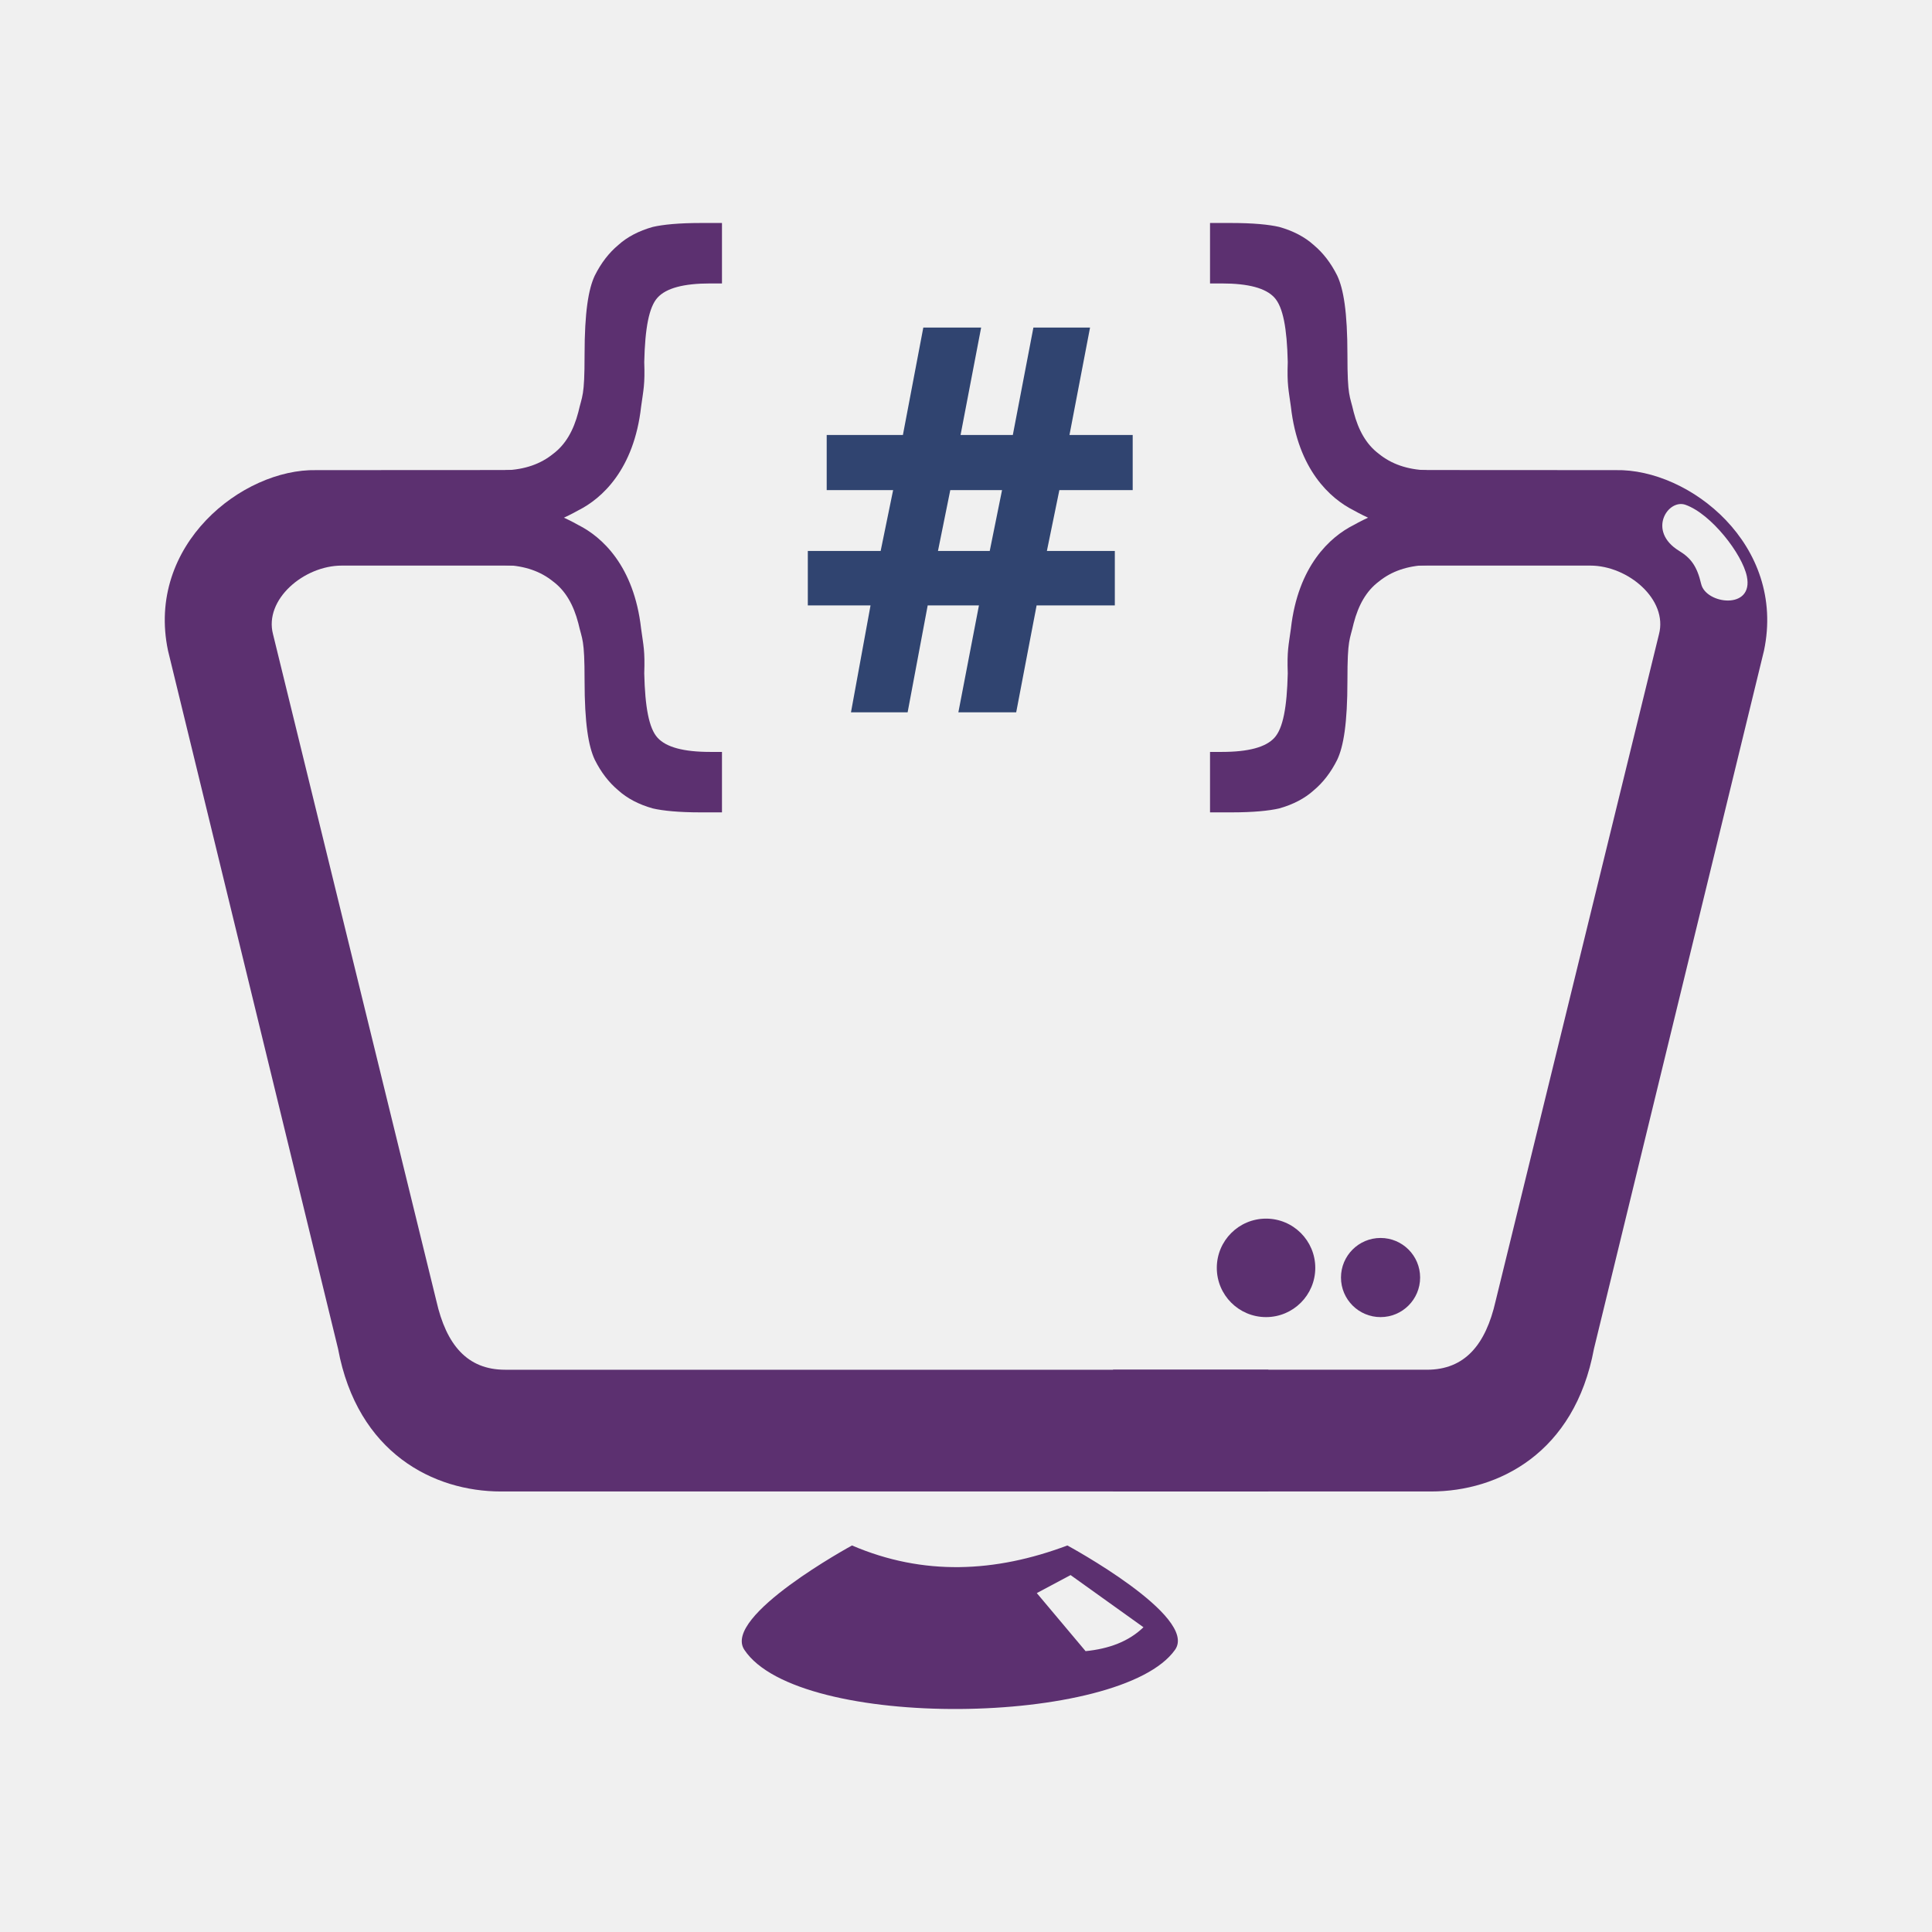
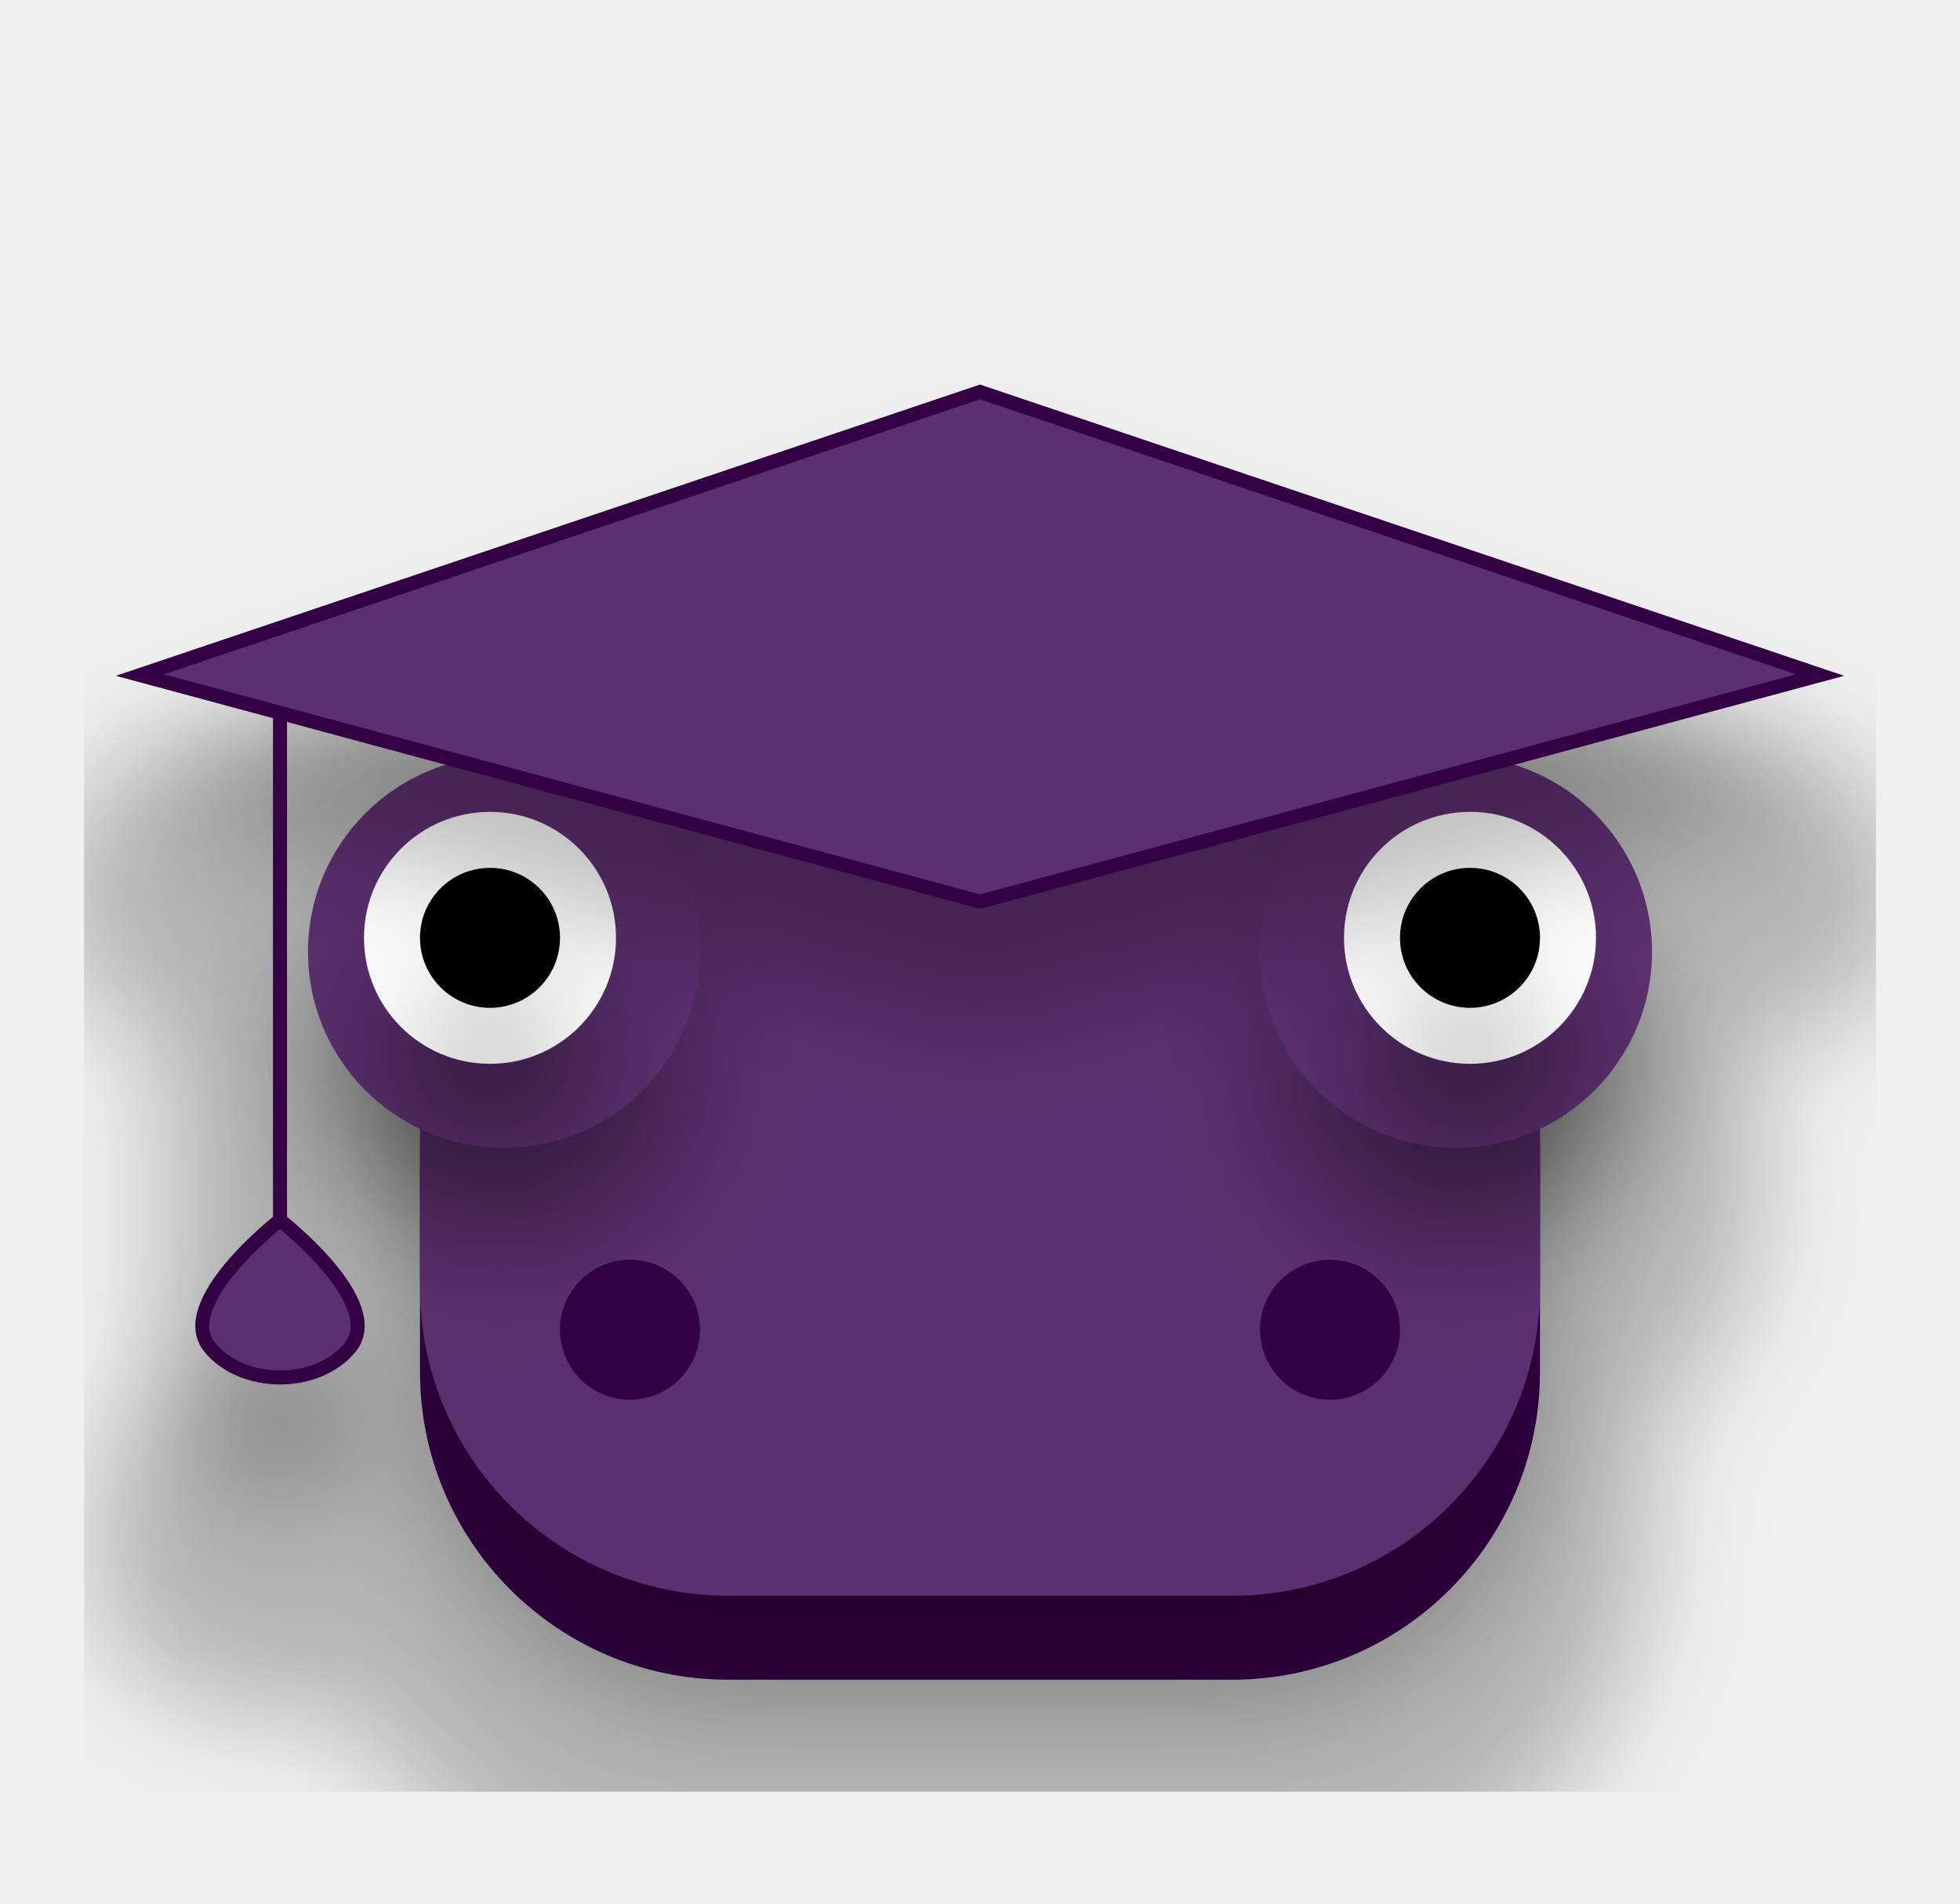
- <svg xmlns="http://www.w3.org/2000/svg" width="100%" height="100%" viewBox="0 0 400 400" version="1.1" style="fill-rule:evenodd;clip-rule:evenodd;stroke-linejoin:round;stroke-miterlimit:2;">
-   <g id="Typ1" transform="matrix(1,0,0,1,-400,0)">
-     <g transform="matrix(1.49716,0,0,1.49716,-111.691,-149.981)">
-       <g id="Logo">
-             </g>
+ <svg xmlns="http://www.w3.org/2000/svg" width="70" height="68" viewBox="0 0 70 68" fill="none">
+   <g clip-path="url(#clip0)" filter="url(#filter0_d)">
+     <rect x="15" y="30" width="40" height="30" rx="11" fill="#330044" />
+     <g filter="url(#filter1_d)">
+       <rect x="15" y="27" width="40" height="30" rx="11" fill="#5C3070" />
    </g>
-     <g transform="matrix(1.49716,0,0,1.49716,288.309,-149.981)">
-       <g id="Logo1">
-         <g transform="matrix(-1,0,0,1,413.734,0)">
-           <g transform="matrix(-0.667932,0,0,0.667932,606.304,100.177)">
-             <path d="M690.66,117.1L729.252,117.1C737.1,117.1 745.358,124.145 743.471,131.319L709.649,269.368C707.599,278.404 703.277,283.588 695.429,283.588L630.443,283.588L630.429,308.793L696.295,308.793C710.164,308.793 725.994,300.895 730.012,279.239L765.214,134.707C769.815,112.812 749.804,97.016 734.516,97.334L690.66,97.311L690.66,117.1ZM748.961,104.514C754.291,106.411 760.696,114.681 761.664,119.314C763.134,126.348 753.183,125.131 752.205,120.902C751.338,117.149 750.012,115.503 747.642,114.051C740.944,109.947 745.329,103.221 748.961,104.514Z" style="fill:#5c3070;" />
-           </g>
-           <g>
-             <g transform="matrix(108.574,0,0,108.574,138.793,202.13)">
-               <path d="M0.028,-0.34C0.053,-0.341 0.073,-0.348 0.089,-0.361C0.105,-0.373 0.115,-0.391 0.121,-0.414C0.126,-0.436 0.129,-0.433 0.129,-0.487C0.129,-0.542 0.134,-0.571 0.142,-0.588C0.15,-0.604 0.16,-0.617 0.172,-0.627C0.183,-0.637 0.198,-0.645 0.216,-0.65C0.229,-0.653 0.249,-0.655 0.277,-0.655L0.304,-0.655L0.304,-0.578L0.289,-0.578C0.255,-0.578 0.233,-0.572 0.222,-0.56C0.211,-0.548 0.206,-0.521 0.205,-0.478C0.206,-0.449 0.204,-0.443 0.201,-0.421C0.192,-0.341 0.151,-0.304 0.121,-0.289C0.089,-0.271 0.053,-0.26 0.028,-0.261L0.028,-0.34Z" style="fill:#5c3070;fill-rule:nonzero;" />
-             </g>
-             <g transform="matrix(108.574,0,0,-108.574,138.793,141.402)">
-               <path d="M0.028,-0.34C0.053,-0.341 0.073,-0.348 0.089,-0.361C0.105,-0.373 0.115,-0.391 0.121,-0.414C0.126,-0.436 0.129,-0.433 0.129,-0.487C0.129,-0.542 0.134,-0.571 0.142,-0.588C0.15,-0.604 0.16,-0.617 0.172,-0.627C0.183,-0.637 0.198,-0.645 0.216,-0.65C0.229,-0.653 0.249,-0.655 0.277,-0.655L0.304,-0.655L0.304,-0.578L0.289,-0.578C0.255,-0.578 0.233,-0.572 0.222,-0.56C0.211,-0.548 0.206,-0.521 0.205,-0.478C0.206,-0.449 0.204,-0.443 0.201,-0.421C0.192,-0.341 0.151,-0.304 0.121,-0.289C0.089,-0.271 0.053,-0.26 0.028,-0.261L0.028,-0.34Z" style="fill:#5c3070;fill-rule:nonzero;" />
-             </g>
-           </g>
-         </g>
-         <g transform="matrix(1,0,0,1,2.64279,-2.22045e-16)">
-           <g transform="matrix(1,0,0,1,-47.3694,-61.5699)">
-             <path d="M193.484,239.962L166.584,239.962C161.342,239.962 155.826,244.668 157.086,249.459L179.677,341.667C181.046,347.702 183.933,351.165 189.175,351.165L294.727,351.165L294.736,368L188.596,368C179.333,368 168.76,362.725 166.076,348.26L142.563,251.722C139.49,237.098 152.856,226.548 163.067,226.76L193.484,226.744L193.484,239.962Z" style="fill:#5c3070;" />
-           </g>
-           <g>
-             <g transform="matrix(108.574,0,0,108.574,138.793,202.13)">
-               <path d="M0.028,-0.34C0.053,-0.341 0.073,-0.348 0.089,-0.361C0.105,-0.373 0.115,-0.391 0.121,-0.414C0.126,-0.436 0.129,-0.433 0.129,-0.487C0.129,-0.542 0.134,-0.571 0.142,-0.588C0.15,-0.604 0.16,-0.617 0.172,-0.627C0.183,-0.637 0.198,-0.645 0.216,-0.65C0.229,-0.653 0.249,-0.655 0.277,-0.655L0.304,-0.655L0.304,-0.578L0.289,-0.578C0.255,-0.578 0.233,-0.572 0.222,-0.56C0.211,-0.548 0.206,-0.521 0.205,-0.478C0.206,-0.449 0.204,-0.443 0.201,-0.421C0.192,-0.341 0.151,-0.304 0.121,-0.289C0.089,-0.271 0.053,-0.26 0.028,-0.261L0.028,-0.34Z" style="fill:#5c3070;fill-rule:nonzero;" />
-             </g>
-             <g transform="matrix(108.574,0,0,-108.574,138.793,141.402)">
-               <path d="M0.028,-0.34C0.053,-0.341 0.073,-0.348 0.089,-0.361C0.105,-0.373 0.115,-0.391 0.121,-0.414C0.126,-0.436 0.129,-0.433 0.129,-0.487C0.129,-0.542 0.134,-0.571 0.142,-0.588C0.15,-0.604 0.16,-0.617 0.172,-0.627C0.183,-0.637 0.198,-0.645 0.216,-0.65C0.229,-0.653 0.249,-0.655 0.277,-0.655L0.304,-0.655L0.304,-0.578L0.289,-0.578C0.255,-0.578 0.233,-0.572 0.222,-0.56C0.211,-0.548 0.206,-0.521 0.205,-0.478C0.206,-0.449 0.204,-0.443 0.201,-0.421C0.192,-0.341 0.151,-0.304 0.121,-0.289C0.089,-0.271 0.053,-0.26 0.028,-0.261L0.028,-0.34Z" style="fill:#5c3070;fill-rule:nonzero;" />
-             </g>
-           </g>
-         </g>
-         <g transform="matrix(0.667932,0,0,0.667932,-192.571,100.177)">
-           <path d="M643.284,341.565C632.132,357.385 565.247,358.444 554.105,341.565C549.504,334.596 576.399,319.973 576.399,319.973C591.207,326.322 606.077,325.575 620.989,319.973C620.989,319.973 648.152,334.66 643.284,341.565ZM624.759,341.852L614.658,329.833L621.654,326.103L636.741,336.902C633.636,339.909 629.52,341.372 624.759,341.852Z" style="fill:#5c3070;" />
-         </g>
-         <g transform="matrix(1,0,0,1,42.6842,-0.13639)">
-           <circle cx="206.996" cy="275.644" r="6.809" style="fill:#5c3070;" />
-         </g>
-         <g transform="matrix(0.803658,0,0,0.803658,99.1619,55.3209)">
-           <circle cx="206.996" cy="275.644" r="6.809" style="fill:#5c3070;" />
-         </g>
-         <g transform="matrix(1.49213,0,0,1.49213,-72.1048,-212.907)">
-           <text x="172.092px" y="275.84px" style="font-family:'Montserrat-ExtraBold', 'Montserrat', sans-serif;font-weight:800;font-size:50px;fill:#304470;">#</text>
-         </g>
-       </g>
+     <g filter="url(#filter2_d)">
+       <circle cx="18" cy="34" r="7" fill="#5C3070" />
+     </g>
+     <g filter="url(#filter3_d)">
+       <circle cx="52" cy="34" r="7" fill="#5C3070" />
+     </g>
+     <g filter="url(#filter4_d)">
+       <circle cx="17.5" cy="33.5" r="4.5" fill="white" />
+     </g>
+     <g filter="url(#filter5_d)">
+       <circle cx="17.5" cy="33.5" r="2.5" fill="black" />
+     </g>
+     <g filter="url(#filter6_d)">
+       <circle cx="52.5" cy="33.5" r="4.5" fill="white" />
+     </g>
+     <g filter="url(#filter7_d)">
+       <circle cx="52.5" cy="33.5" r="2.5" fill="black" />
+     </g>
+     <circle cx="22.5" cy="47.5" r="2.5" fill="#330044" />
+     <path d="M50 47.5C50 48.881 48.881 50 47.5 50C46.119 50 45 48.881 45 47.5C45 46.119 46.119 45 47.5 45C48.881 45 50 46.119 50 47.5Z" fill="#330044" />
+     <g filter="url(#filter8_d)">
+       <path d="M10 43.585C10 43.585 6.19 46.547 7.5 48.136C8.672 49.559 11.328 49.559 12.5 48.136C13.81 46.547 10 43.585 10 43.585Z" fill="#5C3070" />
+       <path d="M10 25.379V43.585M10 43.585C10 43.585 6.19 46.547 7.5 48.136C8.672 49.559 11.328 49.559 12.5 48.136C13.81 46.547 10 43.585 10 43.585Z" stroke="#330044" stroke-width="0.5" />
+       <path d="M35 14L5 24.114L35 32.206L65 24.114L35 14Z" fill="#5C3070" stroke="#330044" stroke-width="0.5" />
    </g>
  </g>
+   <defs>
+     <filter id="filter0_d" x="-1" y="0" width="72" height="72" filterUnits="userSpaceOnUse" color-interpolation-filters="sRGB">
+       <feFlood flood-opacity="0" result="BackgroundImageFix" />
+       <feColorMatrix in="SourceAlpha" type="matrix" values="0 0 0 0 0 0 0 0 0 0 0 0 0 0 0 0 0 0 127 0" />
+       <feOffset dy="4" />
+       <feGaussianBlur stdDeviation="2" />
+       <feColorMatrix type="matrix" values="0 0 0 0 0 0 0 0 0 0 0 0 0 0 0 0 0 0 0.25 0" />
+       <feBlend mode="normal" in2="BackgroundImageFix" result="effect1_dropShadow" />
+       <feBlend mode="normal" in="SourceGraphic" in2="effect1_dropShadow" result="shape" />
+     </filter>
+     <filter id="filter1_d" x="11" y="27" width="48" height="38" filterUnits="userSpaceOnUse" color-interpolation-filters="sRGB">
+       <feFlood flood-opacity="0" result="BackgroundImageFix" />
+       <feColorMatrix in="SourceAlpha" type="matrix" values="0 0 0 0 0 0 0 0 0 0 0 0 0 0 0 0 0 0 127 0" />
+       <feOffset dy="4" />
+       <feGaussianBlur stdDeviation="2" />
+       <feColorMatrix type="matrix" values="0 0 0 0 0 0 0 0 0 0 0 0 0 0 0 0 0 0 0.25 0" />
+       <feBlend mode="normal" in2="BackgroundImageFix" result="effect1_dropShadow" />
+       <feBlend mode="normal" in="SourceGraphic" in2="effect1_dropShadow" result="shape" />
+     </filter>
+     <filter id="filter2_d" x="7" y="27" width="22" height="22" filterUnits="userSpaceOnUse" color-interpolation-filters="sRGB">
+       <feFlood flood-opacity="0" result="BackgroundImageFix" />
+       <feColorMatrix in="SourceAlpha" type="matrix" values="0 0 0 0 0 0 0 0 0 0 0 0 0 0 0 0 0 0 127 0" />
+       <feOffset dy="4" />
+       <feGaussianBlur stdDeviation="2" />
+       <feColorMatrix type="matrix" values="0 0 0 0 0 0 0 0 0 0 0 0 0 0 0 0 0 0 0.25 0" />
+       <feBlend mode="normal" in2="BackgroundImageFix" result="effect1_dropShadow" />
+       <feBlend mode="normal" in="SourceGraphic" in2="effect1_dropShadow" result="shape" />
+     </filter>
+     <filter id="filter3_d" x="41" y="27" width="22" height="22" filterUnits="userSpaceOnUse" color-interpolation-filters="sRGB">
+       <feFlood flood-opacity="0" result="BackgroundImageFix" />
+       <feColorMatrix in="SourceAlpha" type="matrix" values="0 0 0 0 0 0 0 0 0 0 0 0 0 0 0 0 0 0 127 0" />
+       <feOffset dy="4" />
+       <feGaussianBlur stdDeviation="2" />
+       <feColorMatrix type="matrix" values="0 0 0 0 0 0 0 0 0 0 0 0 0 0 0 0 0 0 0.25 0" />
+       <feBlend mode="normal" in2="BackgroundImageFix" result="effect1_dropShadow" />
+       <feBlend mode="normal" in="SourceGraphic" in2="effect1_dropShadow" result="shape" />
+     </filter>
+     <filter id="filter4_d" x="9" y="29" width="17" height="17" filterUnits="userSpaceOnUse" color-interpolation-filters="sRGB">
+       <feFlood flood-opacity="0" result="BackgroundImageFix" />
+       <feColorMatrix in="SourceAlpha" type="matrix" values="0 0 0 0 0 0 0 0 0 0 0 0 0 0 0 0 0 0 127 0" />
+       <feOffset dy="4" />
+       <feGaussianBlur stdDeviation="2" />
+       <feColorMatrix type="matrix" values="0 0 0 0 0 0 0 0 0 0 0 0 0 0 0 0 0 0 0.25 0" />
+       <feBlend mode="normal" in2="BackgroundImageFix" result="effect1_dropShadow" />
+       <feBlend mode="normal" in="SourceGraphic" in2="effect1_dropShadow" result="shape" />
+     </filter>
+     <filter id="filter5_d" x="11" y="31" width="13" height="13" filterUnits="userSpaceOnUse" color-interpolation-filters="sRGB">
+       <feFlood flood-opacity="0" result="BackgroundImageFix" />
+       <feColorMatrix in="SourceAlpha" type="matrix" values="0 0 0 0 0 0 0 0 0 0 0 0 0 0 0 0 0 0 127 0" />
+       <feOffset dy="4" />
+       <feGaussianBlur stdDeviation="2" />
+       <feColorMatrix type="matrix" values="0 0 0 0 0 0 0 0 0 0 0 0 0 0 0 0 0 0 0.25 0" />
+       <feBlend mode="normal" in2="BackgroundImageFix" result="effect1_dropShadow" />
+       <feBlend mode="normal" in="SourceGraphic" in2="effect1_dropShadow" result="shape" />
+     </filter>
+     <filter id="filter6_d" x="44" y="29" width="17" height="17" filterUnits="userSpaceOnUse" color-interpolation-filters="sRGB">
+       <feFlood flood-opacity="0" result="BackgroundImageFix" />
+       <feColorMatrix in="SourceAlpha" type="matrix" values="0 0 0 0 0 0 0 0 0 0 0 0 0 0 0 0 0 0 127 0" />
+       <feOffset dy="4" />
+       <feGaussianBlur stdDeviation="2" />
+       <feColorMatrix type="matrix" values="0 0 0 0 0 0 0 0 0 0 0 0 0 0 0 0 0 0 0.25 0" />
+       <feBlend mode="normal" in2="BackgroundImageFix" result="effect1_dropShadow" />
+       <feBlend mode="normal" in="SourceGraphic" in2="effect1_dropShadow" result="shape" />
+     </filter>
+     <filter id="filter7_d" x="46" y="31" width="13" height="13" filterUnits="userSpaceOnUse" color-interpolation-filters="sRGB">
+       <feFlood flood-opacity="0" result="BackgroundImageFix" />
+       <feColorMatrix in="SourceAlpha" type="matrix" values="0 0 0 0 0 0 0 0 0 0 0 0 0 0 0 0 0 0 127 0" />
+       <feOffset dy="4" />
+       <feGaussianBlur stdDeviation="2" />
+       <feColorMatrix type="matrix" values="0 0 0 0 0 0 0 0 0 0 0 0 0 0 0 0 0 0 0.25 0" />
+       <feBlend mode="normal" in2="BackgroundImageFix" result="effect1_dropShadow" />
+       <feBlend mode="normal" in="SourceGraphic" in2="effect1_dropShadow" result="shape" />
+     </filter>
+     <filter id="filter8_d" x="0.139" y="13.736" width="69.723" height="43.717" filterUnits="userSpaceOnUse" color-interpolation-filters="sRGB">
+       <feFlood flood-opacity="0" result="BackgroundImageFix" />
+       <feColorMatrix in="SourceAlpha" type="matrix" values="0 0 0 0 0 0 0 0 0 0 0 0 0 0 0 0 0 0 127 0" />
+       <feOffset dy="4" />
+       <feGaussianBlur stdDeviation="2" />
+       <feColorMatrix type="matrix" values="0 0 0 0 0 0 0 0 0 0 0 0 0 0 0 0 0 0 0.25 0" />
+       <feBlend mode="normal" in2="BackgroundImageFix" result="effect1_dropShadow" />
+       <feBlend mode="normal" in="SourceGraphic" in2="effect1_dropShadow" result="shape" />
+     </filter>
+     <clipPath id="clip0">
+       <rect width="64" height="64" fill="white" transform="translate(3)" />
+     </clipPath>
+   </defs>
</svg>
